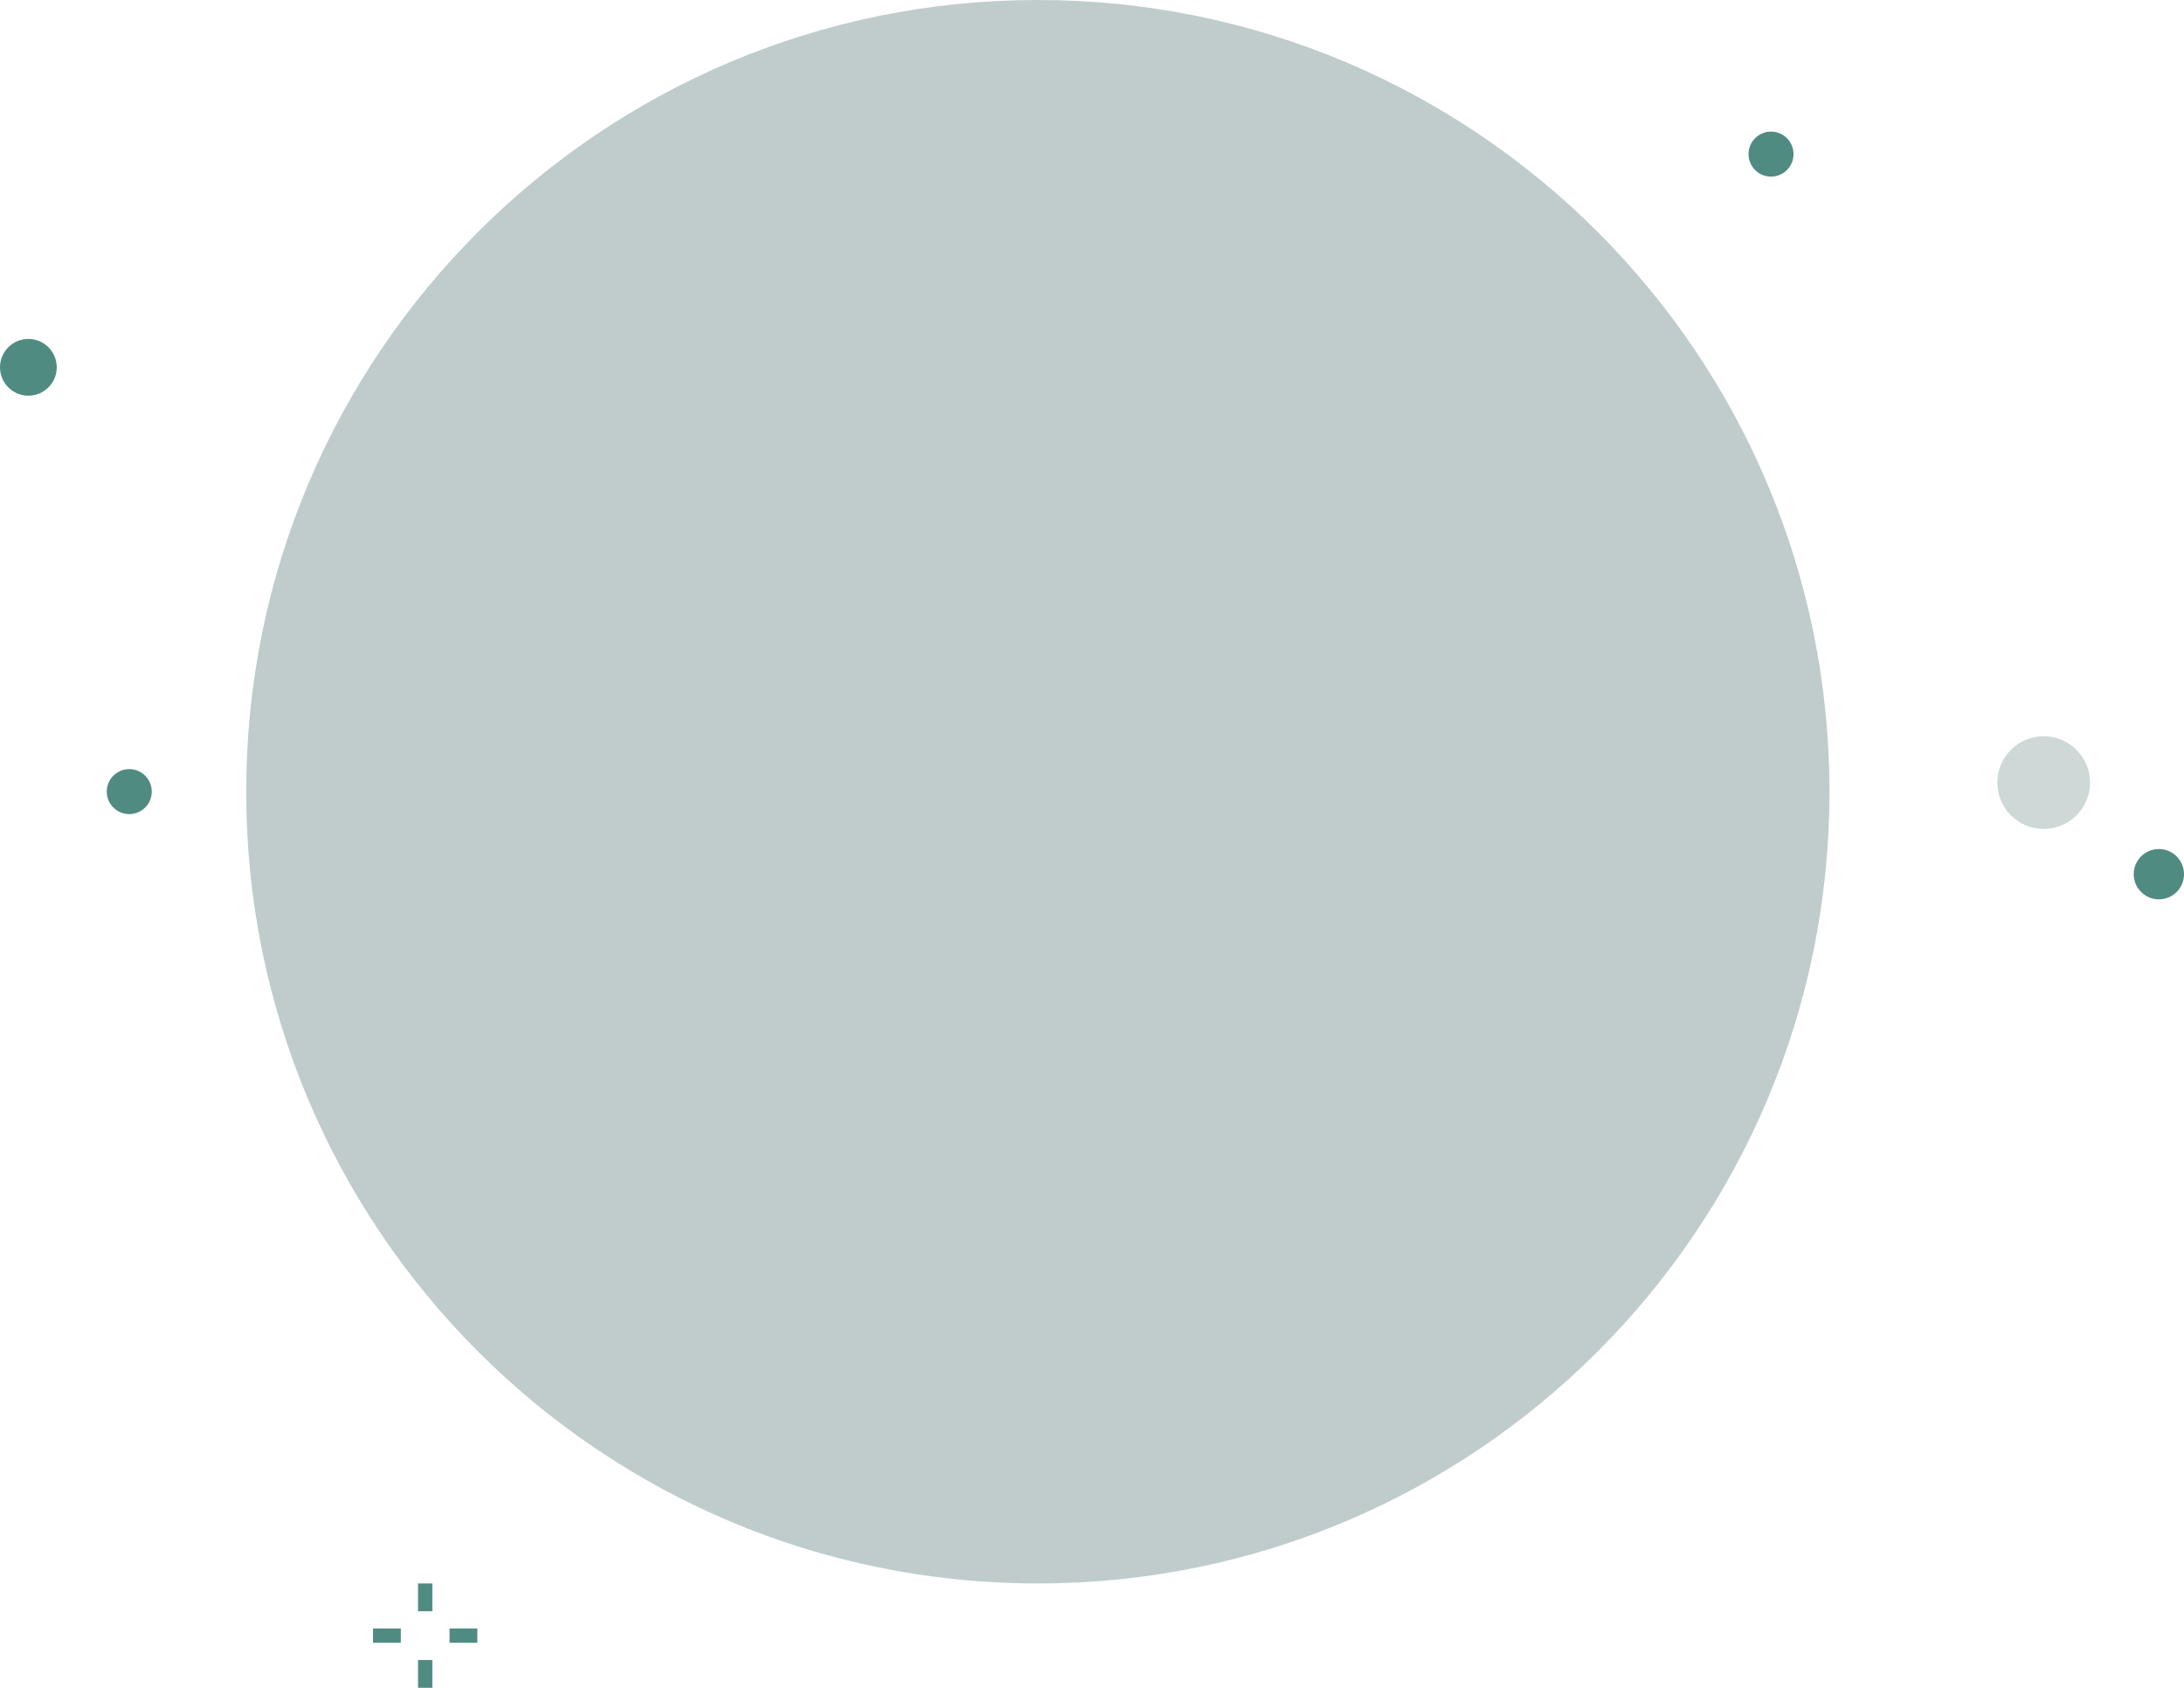
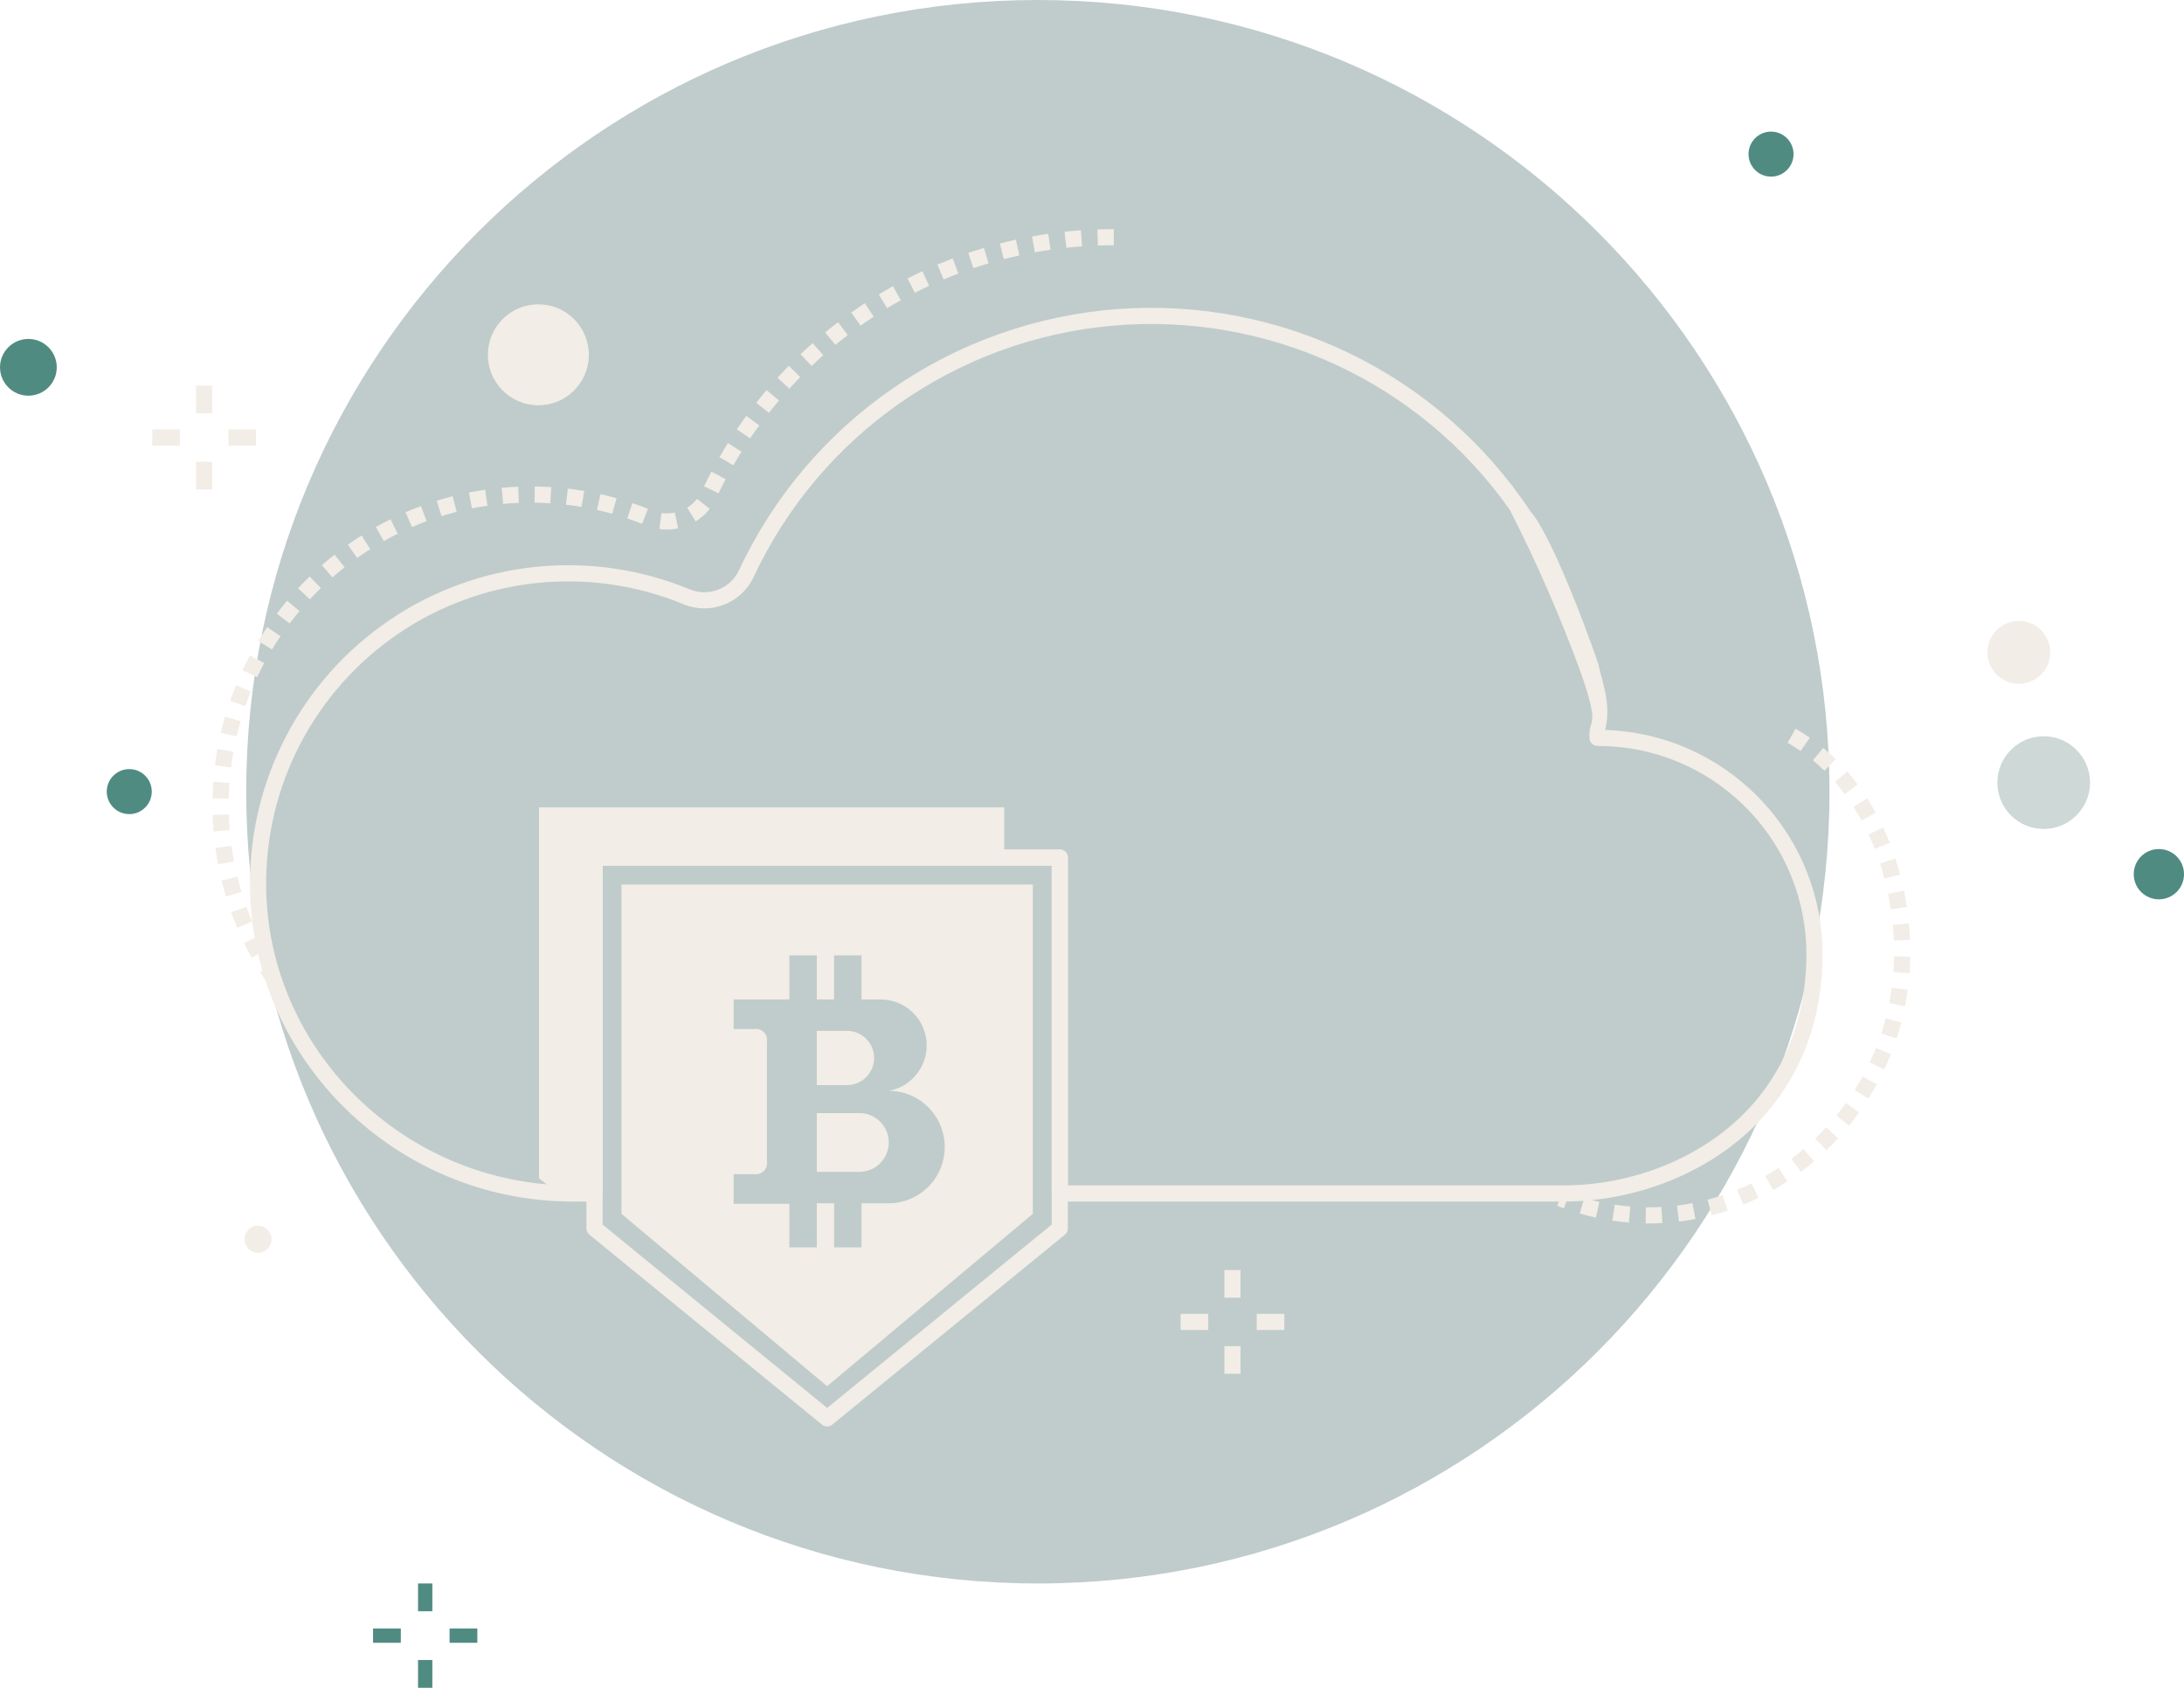
<svg xmlns="http://www.w3.org/2000/svg" width="278.027" height="214.833" viewBox="0 0 278.027 214.833">
-   <g id="background" transform="translate(-51.937 -222.999)">
-     <circle id="Ellipse_1999" data-name="Ellipse 1999" cx="100.777" cy="100.777" r="100.777" transform="translate(83.279 222.999)" fill="#073b36" opacity="0.26" />
-     <path id="Path_25534" data-name="Path 25534" d="M122.53,21.4a5.9,5.9,0,1,0-5.9-5.9A5.9,5.9,0,0,0,122.53,21.4Z" transform="translate(189.572 307.115)" fill="#073b36" opacity="0.2" />
-     <g id="Group_41131" data-name="Group 41131" transform="translate(57.255 62.5)">
-       <g id="Group_40642" data-name="Group 40642" transform="translate(47.898 362.053)">
-         <g id="Group_40641" data-name="Group 40641">
-           <rect id="Rectangle_7701" data-name="Rectangle 7701" width="1.822" height="3.536" fill="#508b82" />
+   <g id="illustration" transform="translate(-51.999 -393)">
+     <g id="background" transform="translate(0.063 170.001)">
+       <circle id="Ellipse_1999" data-name="Ellipse 1999" cx="100.777" cy="100.777" r="100.777" transform="translate(83.279 222.999)" fill="#073b36" opacity="0.26" />
+       <path id="Path_25534" data-name="Path 25534" d="M122.53,21.4a5.9,5.9,0,1,0-5.9-5.9A5.9,5.9,0,0,0,122.53,21.4Z" transform="translate(189.572 307.115)" fill="#073b36" opacity="0.2" />
+       <g id="Group_41131" data-name="Group 41131" transform="translate(57.255 62.5)">
+         <g id="Group_40642" data-name="Group 40642" transform="translate(47.898 362.053)">
+           <g id="Group_40641" data-name="Group 40641">
+             <rect id="Rectangle_7701" data-name="Rectangle 7701" width="1.822" height="3.536" fill="#508b82" />
+           </g>
+         </g>
+         <g id="Group_40644" data-name="Group 40644" transform="translate(47.898 371.796)">
+           <g id="Group_40643" data-name="Group 40643" transform="translate(0 0)">
+             <rect id="Rectangle_7702" data-name="Rectangle 7702" width="1.822" height="3.536" fill="#508b82" />
+           </g>
+         </g>
+         <g id="Group_40646" data-name="Group 40646" transform="translate(51.913 367.782)">
+           <g id="Group_40645" data-name="Group 40645">
+             <rect id="Rectangle_7703" data-name="Rectangle 7703" width="3.536" height="1.822" fill="#508b82" />
+           </g>
+         </g>
+         <g id="Group_40648" data-name="Group 40648" transform="translate(42.17 367.782)">
+           <g id="Group_40647" data-name="Group 40647">
+             <rect id="Rectangle_7704" data-name="Rectangle 7704" width="3.536" height="1.822" fill="#508b82" />
+           </g>
        </g>
      </g>
-       <g id="Group_40644" data-name="Group 40644" transform="translate(47.898 371.796)">
-         <g id="Group_40643" data-name="Group 40643" transform="translate(0 0)">
-           <rect id="Rectangle_7702" data-name="Rectangle 7702" width="1.822" height="3.536" fill="#508b82" />
+       <g id="Group_40650" data-name="Group 40650" transform="translate(51.937 266.141)">
+         <g id="Group_40649" data-name="Group 40649">
+           <circle id="Ellipse_2034" data-name="Ellipse 2034" cx="3.612" cy="3.612" r="3.612" fill="#508b82" />
        </g>
      </g>
-       <g id="Group_40646" data-name="Group 40646" transform="translate(51.913 367.782)">
-         <g id="Group_40645" data-name="Group 40645">
-           <rect id="Rectangle_7703" data-name="Rectangle 7703" width="3.536" height="1.822" fill="#508b82" />
+       <g id="Group_40652" data-name="Group 40652" transform="translate(65.527 320.894)">
+         <g id="Group_40651" data-name="Group 40651">
+           <circle id="Ellipse_2035" data-name="Ellipse 2035" cx="2.865" cy="2.865" r="2.865" fill="#508b82" />
        </g>
      </g>
-       <g id="Group_40648" data-name="Group 40648" transform="translate(42.17 367.782)">
-         <g id="Group_40647" data-name="Group 40647">
-           <rect id="Rectangle_7704" data-name="Rectangle 7704" width="3.536" height="1.822" fill="#508b82" />
+       <g id="Group_40656" data-name="Group 40656" transform="translate(323.563 331.07)">
+         <g id="Group_40655" data-name="Group 40655">
+           <circle id="Ellipse_2037" data-name="Ellipse 2037" cx="3.201" cy="3.201" r="3.201" fill="#508b82" />
+         </g>
+       </g>
+       <g id="Group_41157" data-name="Group 41157" transform="translate(274.527 239.751)">
+         <g id="Group_40651-2" data-name="Group 40651">
+           <circle id="Ellipse_2035-2" data-name="Ellipse 2035" cx="2.865" cy="2.865" r="2.865" fill="#508b82" />
        </g>
      </g>
    </g>
-     <g id="Group_40650" data-name="Group 40650" transform="translate(51.937 266.141)">
-       <g id="Group_40649" data-name="Group 40649">
-         <circle id="Ellipse_2034" data-name="Ellipse 2034" cx="3.612" cy="3.612" r="3.612" fill="#508b82" />
+     <g id="CLOUD_MINING" data-name="CLOUD MINING" transform="translate(71.385 327.641)">
+       <g id="Group_49222" data-name="Group 49222" transform="translate(49.226 168.129)">
+         <g id="Group_49221" data-name="Group 49221">
+           <path id="Path_205193" data-name="Path 205193" d="M104.313,250.5v47.2l2.31,1.886c.686.034,1.385.055,2.084.055h2.674V256.893H163.54V250.5Z" transform="translate(-104.313 -250.503)" fill="#f2ede6" />
+         </g>
      </g>
-     </g>
-     <g id="Group_40652" data-name="Group 40652" transform="translate(65.527 320.894)">
-       <g id="Group_40651" data-name="Group 40651">
-         <circle id="Ellipse_2035" data-name="Ellipse 2035" cx="2.865" cy="2.865" r="2.865" fill="#508b82" />
+       <g id="Group_49224" data-name="Group 49224" transform="translate(5.574 114.449)">
+         <g id="Group_49223" data-name="Group 49223">
+           <rect id="Rectangle_9321" data-name="Rectangle 9321" width="2.057" height="3.516" fill="#f2ede6" />
+         </g>
      </g>
-     </g>
-     <g id="Group_40656" data-name="Group 40656" transform="translate(323.563 331.07)">
-       <g id="Group_40655" data-name="Group 40655">
-         <circle id="Ellipse_2037" data-name="Ellipse 2037" cx="3.201" cy="3.201" r="3.201" fill="#508b82" />
+       <g id="Group_49226" data-name="Group 49226" transform="translate(5.574 124.138)">
+         <g id="Group_49225" data-name="Group 49225">
+           <rect id="Rectangle_9322" data-name="Rectangle 9322" width="2.057" height="3.517" fill="#f2ede6" />
+         </g>
      </g>
-     </g>
-     <g id="Group_41157" data-name="Group 41157" transform="translate(274.527 239.751)">
-       <g id="Group_40651-2" data-name="Group 40651">
-         <circle id="Ellipse_2035-2" data-name="Ellipse 2035" cx="2.865" cy="2.865" r="2.865" fill="#508b82" />
+       <g id="Group_49228" data-name="Group 49228" transform="translate(9.688 120.023)">
+         <g id="Group_49227" data-name="Group 49227">
+           <rect id="Rectangle_9323" data-name="Rectangle 9323" width="3.517" height="2.057" fill="#f2ede6" />
+         </g>
+       </g>
+       <g id="Group_49230" data-name="Group 49230" transform="translate(0 120.024)">
+         <g id="Group_49229" data-name="Group 49229">
+           <rect id="Rectangle_9324" data-name="Rectangle 9324" width="3.516" height="2.057" fill="#f2ede6" />
+         </g>
+       </g>
+       <g id="Group_49232" data-name="Group 49232" transform="translate(136.481 227.019)">
+         <g id="Group_49231" data-name="Group 49231">
+           <rect id="Rectangle_9325" data-name="Rectangle 9325" width="2.057" height="3.517" fill="#f2ede6" />
+         </g>
+       </g>
+       <g id="Group_49234" data-name="Group 49234" transform="translate(136.481 236.707)">
+         <g id="Group_49233" data-name="Group 49233">
+           <rect id="Rectangle_9326" data-name="Rectangle 9326" width="2.057" height="3.517" fill="#f2ede6" />
+         </g>
+       </g>
+       <g id="Group_49236" data-name="Group 49236" transform="translate(140.596 232.593)">
+         <g id="Group_49235" data-name="Group 49235">
+           <rect id="Rectangle_9327" data-name="Rectangle 9327" width="3.517" height="2.057" fill="#f2ede6" />
+         </g>
+       </g>
+       <g id="Group_49238" data-name="Group 49238" transform="translate(130.907 232.593)">
+         <g id="Group_49237" data-name="Group 49237">
+           <rect id="Rectangle_9328" data-name="Rectangle 9328" width="3.517" height="2.057" fill="#f2ede6" />
+         </g>
+       </g>
+       <g id="Group_49240" data-name="Group 49240" transform="translate(11.741 221.378)">
+         <g id="Group_49239" data-name="Group 49239">
+           <circle id="Ellipse_3136" data-name="Ellipse 3136" cx="1.724" cy="1.724" r="1.724" fill="#f2ede6" />
+         </g>
+       </g>
+       <g id="Group_49242" data-name="Group 49242" transform="translate(42.72 104.094)">
+         <g id="Group_49241" data-name="Group 49241">
+           <circle id="Ellipse_3137" data-name="Ellipse 3137" cx="6.427" cy="6.427" r="6.427" fill="#f2ede6" />
+         </g>
+       </g>
+       <g id="Group_49244" data-name="Group 49244" transform="translate(233.619 144.396)">
+         <g id="Group_49243" data-name="Group 49243">
+           <circle id="Ellipse_3138" data-name="Ellipse 3138" cx="3.998" cy="3.998" r="3.998" fill="#f2ede6" />
+         </g>
+       </g>
+       <g id="Group_49247" data-name="Group 49247" transform="translate(12.434 104.542)">
+         <g id="Group_49246" data-name="Group 49246">
+           <g id="Group_49245" data-name="Group 49245">
+             <path id="Path_205194" data-name="Path 205194" d="M226.524,196.967a28.594,28.594,0,0,0-27.661-27.482c.791-3.256-.249-5.62-.867-8.388-.105-.47-5.535-15.887-8.626-19.414a57.93,57.93,0,0,0-100.775,7.493,4.874,4.874,0,0,1-6.307,2.394,40.51,40.51,0,0,0-55.935,37.993c.289,22.03,18.717,39.953,41.08,39.953H70.21a1.029,1.029,0,0,0,1.028-1.028V186.764h57.176v41.723a1.029,1.029,0,0,0,1.028,1.028h64.1c9.375,0,18.6-3.723,24.668-9.96C223.889,213.715,226.765,205.905,226.524,196.967Zm-9.791,21.151c-5.692,5.847-14.363,9.339-23.195,9.339H130.472V185.734a1.029,1.029,0,0,0-1.028-1.028H70.21a1.029,1.029,0,0,0-1.028,1.028v41.723H67.433c-21.244,0-38.75-17.012-39.023-37.923A38.456,38.456,0,0,1,81.5,153.47a6.929,6.929,0,0,0,8.955-3.424,55.873,55.873,0,0,1,96.27-8.584,183.641,183.641,0,0,1,9.061,20.792c2.536,7.274.927,5.5,1.084,8.3a1.028,1.028,0,0,0,1.027.971h.1a26.525,26.525,0,0,1,26.473,25.494C224.694,205.392,222.019,212.688,216.733,218.118Z" transform="translate(-26.348 -115.757)" fill="#f2ede6" />
+           </g>
+         </g>
+       </g>
+       <g id="Group_49250" data-name="Group 49250" transform="translate(7.678 94.52)">
+         <g id="Group_49249" data-name="Group 49249">
+           <g id="Group_49248" data-name="Group 49248">
+             <path id="Path_205195" data-name="Path 205195" d="M27.149,140.24l1.505,1.4c.454-.488.927-.97,1.4-1.431l-1.432-1.477C28.124,139.22,27.628,139.727,27.149,140.24Zm3.027-2.935,1.355,1.548c.5-.441,1.021-.871,1.541-1.28L31.8,135.957C31.252,136.388,30.705,136.842,30.176,137.306Zm-7.867,51.77q.326.526.667,1.041l1.714-1.137q-.323-.488-.632-.987Zm30.76-61.629.186,2.049c.661-.06,1.333-.1,2-.128l-.077-2.056C54.474,127.338,53.766,127.383,53.069,127.447Zm-19.581,7.248,1.189,1.68c.542-.384,1.1-.76,1.664-1.116l-1.1-1.739C34.65,133.895,34.06,134.29,33.488,134.694Zm-9.05,8.777,1.642,1.239c.4-.528.819-1.055,1.248-1.566l-1.576-1.322C25.3,142.36,24.859,142.915,24.439,143.472ZM44.8,129.093l.613,1.963c.634-.2,1.282-.381,1.925-.545l-.508-1.994C46.157,128.691,45.473,128.884,44.8,129.093Zm4.09-1.042.4,2.016c.648-.128,1.312-.242,1.973-.338l-.294-2.035C50.276,127.795,49.577,127.915,48.893,128.051Zm-8.054,2.511.817,1.888c.612-.264,1.237-.516,1.86-.747l-.714-1.928C42.145,130.019,41.485,130.284,40.84,130.562Zm-3.783,1.875,1.007,1.793c.582-.327,1.179-.642,1.773-.937l-.913-1.843C38.3,131.761,37.67,132.092,37.057,132.437ZM22.075,146.96l1.76,1.065c.345-.57.708-1.137,1.08-1.686l-1.7-1.153C22.821,145.763,22.438,146.361,22.075,146.96Zm.054,37.523-1.852.895c.3.625.627,1.256.967,1.875l1.8-.99C22.724,185.675,22.416,185.077,22.129,184.483Zm-3.215-23.432-2.025-.363c-.123.686-.23,1.388-.317,2.086l2.041.256C18.7,162.368,18.8,161.7,18.915,161.051Zm.913-3.9-1.975-.574c-.2.674-.376,1.361-.536,2.041l2,.469C19.47,158.444,19.641,157.793,19.827,157.154Zm1.315-3.773-1.9-.778c-.267.652-.517,1.315-.745,1.971l1.943.675C20.651,154.628,20.889,154,21.142,153.381Zm1.7-3.618-1.814-.971c-.331.619-.65,1.252-.947,1.882l1.861.876C22.228,150.952,22.531,150.351,22.846,149.763Zm-4.428,15.258-2.052-.147c-.051.7-.083,1.413-.1,2.109l2.057.038C18.339,166.361,18.37,165.688,18.418,165.021Zm1,11.933-2,.49c.167.678.353,1.363.556,2.035l1.97-.592C19.757,178.249,19.579,177.6,19.421,176.954Zm-1.083-7.928-2.056.066c.022.7.064,1.413.121,2.107l2.05-.171C18.4,170.369,18.36,169.7,18.338,169.027Zm2.239,11.763-1.935.7c.237.659.5,1.32.767,1.966l1.9-.8C21.047,182.044,20.8,181.416,20.577,180.79Zm-1.9-7.771-2.038.278c.094.693.209,1.394.339,2.083L19,175C18.872,174.343,18.763,173.677,18.673,173.019Zm78.9-67.887,1.188,1.68q.825-.583,1.671-1.138l-1.127-1.721Q98.43,104.528,97.575,105.132Zm3.5-2.3,1.063,1.761q.866-.523,1.749-1.015l-1-1.8Q101.976,102.295,101.08,102.836Zm3.662-2.036.935,1.832q.9-.458,1.817-.885l-.866-1.865Q105.676,100.324,104.742,100.8Zm3.8-1.766.8,1.9q.931-.391,1.879-.751l-.729-1.923Q109.51,98.627,108.545,99.033ZM57.256,129.341c.673.009,1.348.035,2,.077l.131-2.053c-.69-.044-1.4-.071-2.107-.081ZM128.9,94.557l.075,2.056q1-.036,2.019-.036V94.52Q129.944,94.52,128.9,94.557Zm-12.413,1.795L117,98.343q.978-.252,1.968-.47l-.439-2.009Q117.5,96.09,116.488,96.352Zm8.237-1.5.222,2.045q1-.108,2.01-.18l-.146-2.052Q125.763,94.744,124.726,94.856Zm-12.26,2.692.659,1.948q.957-.323,1.928-.612l-.587-1.971Q113.459,97.213,112.465,97.548Zm8.117-2.094.367,2.024q.992-.179,1.994-.325l-.294-2.035Q121.611,95.267,120.583,95.454ZM91.11,110.448l1.417,1.49q.733-.7,1.489-1.365l-1.362-1.541Q91.87,109.726,91.11,110.448Zm3.138-2.775,1.306,1.589q.78-.641,1.584-1.255l-1.25-1.634Q95.056,107.01,94.248,107.673ZM69.058,131.349c.629.212,1.261.445,1.879.689l.759-1.911c-.652-.259-1.318-.5-1.981-.727Zm4.358-.689-.278,2.038a7.134,7.134,0,0,0,.96.066,7.047,7.047,0,0,0,1.435-.148l-.42-2.014A4.955,4.955,0,0,1,73.417,130.66Zm-8.216-.392c.652.146,1.306.311,1.942.489l.554-1.981c-.672-.188-1.36-.361-2.046-.516Zm-3.947-.67c.664.077,1.331.173,1.982.283l.345-2.027c-.687-.117-1.389-.218-2.089-.3Zm15.43.38,1.081,1.75a6.822,6.822,0,0,0,1.8-1.6l-1.619-1.268A4.779,4.779,0,0,1,76.684,129.978Zm8.791-13.347,1.615,1.274q.626-.794,1.279-1.564l-1.57-1.33Q86.123,115.81,85.475,116.632Zm2.7-3.193,1.52,1.386q.682-.748,1.387-1.469l-1.469-1.44Q88.887,112.664,88.18,113.439Zm-5.174,6.572,1.7,1.153q.566-.837,1.162-1.651L84.21,118.3Q83.594,119.143,83.006,120.01Zm-2.219,3.544,1.781,1.028q.505-.875,1.04-1.73l-1.744-1.092Q81.309,122.648,80.787,123.555Zm-1.957,3.7,1.851.9q.441-.91.913-1.8l-1.819-.963Q79.287,126.31,78.829,127.254Z" transform="translate(-16.27 -94.52)" fill="#f2ede6" />
+           </g>
+         </g>
+       </g>
+       <g id="Group_49262" data-name="Group 49262" transform="translate(55.27 173.493)">
+         <g id="Group_49261" data-name="Group 49261">
+           <g id="Group_49260" data-name="Group 49260">
+             <path id="Path_205198" data-name="Path 205198" d="M177.377,261.87H118.149a1.029,1.029,0,0,0-1.028,1.028v47.2a1.028,1.028,0,0,0,.378.8l29.614,24.179a1.028,1.028,0,0,0,1.3,0l29.614-24.179a1.028,1.028,0,0,0,.378-.8V262.9A1.03,1.03,0,0,0,177.377,261.87Zm-1.028,47.737-28.585,23.34-28.586-23.34v-45.68h57.171v45.68Z" transform="translate(-117.121 -261.87)" fill="#f2ede6" />
+           </g>
+         </g>
+       </g>
+       <g id="Group_49264" data-name="Group 49264" transform="translate(84.592 196.57)">
+         <g id="Group_49263" data-name="Group 49263">
+           <path id="Path_205199" data-name="Path 205199" d="M183.1,310.772h-3.846v6.912H183.1a3.456,3.456,0,1,0,0-6.912Z" transform="translate(-179.257 -310.772)" fill="#f2ede6" />
+         </g>
+       </g>
+       <g id="Group_49266" data-name="Group 49266" transform="translate(84.592 207.04)">
+         <g id="Group_49265" data-name="Group 49265">
+           <path id="Path_205200" data-name="Path 205200" d="M184.681,332.958h-5.424v7.481h5.424a3.74,3.74,0,0,0,0-7.481Z" transform="translate(-179.257 -332.958)" fill="#f2ede6" />
+         </g>
+       </g>
+       <g id="Group_49269" data-name="Group 49269" transform="translate(59.723 177.948)">
+         <g id="Group_49268" data-name="Group 49268">
+           <g id="Group_49267" data-name="Group 49267">
+             <path id="Path_205201" data-name="Path 205201" d="M126.558,271.309v41.914l26.185,21.941,26.192-21.941V271.309Zm39.062,38.472a7.14,7.14,0,0,1-5.067,2.1h-3.435v5.609h-3.483v-5.609h-2.208v5.609h-3.49v-5.554h-7.09v-3.764h2.619a1.409,1.409,0,0,0,1.618-1.584v-15.3a1.409,1.409,0,0,0-1.618-1.584h-2.619v-3.764h7.09v-5.616h3.49v5.616h2.2v-5.616h3.49v5.616h2.441a5.852,5.852,0,0,1,4.134,10,5.779,5.779,0,0,1-3.058,1.618,7.166,7.166,0,0,1,4.984,12.232Z" transform="translate(-126.558 -271.309)" fill="#f2ede6" />
+           </g>
+         </g>
+       </g>
+       <g id="Group_49272" data-name="Group 49272" transform="translate(62.126 180.35)">
+         <g id="Group_49271" data-name="Group 49271">
+           <g id="Group_49270" data-name="Group 49270">
+             <path id="Path_205202" data-name="Path 205202" d="M133.706,305.744h-2.057V307.8h2.057Zm0,4.114h-2.057v2.057h2.057Zm0-8.228h-2.057v2.057h2.057ZM131.9,313.653a6.15,6.15,0,0,0,1.145,2.168l1.592-1.3a4.089,4.089,0,0,1-.764-1.445Zm2.8,3.692,1.577,1.32,1.32-1.578-1.577-1.32Zm3.154,2.641,1.577,1.321,1.32-1.576-1.577-1.321Zm1.627-43.587h-1.653c-.163,0-.323.005-.482.017l.157,2.051c.1-.009.208-.008.32-.012h1.659V276.4Zm-3.548,2.516-.947-1.827a6.158,6.158,0,0,0-1.908,1.537l1.581,1.315A4.106,4.106,0,0,1,135.928,278.915ZM133.706,293.4h-2.057v2.057h2.057Zm0-10.836a4.092,4.092,0,0,1,.174-1.187l-1.97-.593a6.177,6.177,0,0,0-.261,1.781v.551h2.057v-.551Zm18.111-6.167H149.76v2.057h2.057Zm16.456,0h-2.057v2.057h2.057Zm-8.228,0h-2.057v2.057h2.057Zm-26.339,12.889h-2.057v2.057h2.057Zm43.438-7.132,2.046-.2a6.113,6.113,0,0,0-.724-2.343l-1.805.987A4.067,4.067,0,0,1,177.144,282.156Zm-.259-4.421a6.118,6.118,0,0,0-2.185-1.113l-.549,1.982a4.076,4.076,0,0,1,1.455.742ZM141,322.63l1.577,1.32,1.32-1.578-1.577-1.32Zm6.7-46.231h-2.057v2.057H147.7Zm-14,8.775h-2.057v2.057h2.057Zm9.883-8.775h-2.057v2.057h2.057Zm-9.883,21.117h-2.057v2.057h2.057Zm43.458,13.334h2.057v-2.057h-2.057Zm0-4.114h2.057v-2.057h-2.057Zm-3.521,10.047,1.322,1.576,1.576-1.321-1.322-1.576Zm2.819-2.571,1.7,1.151a6.119,6.119,0,0,0,.94-2.266l-2.019-.394A4.072,4.072,0,0,1,176.462,314.212Zm.7-11.59h2.057v-2.057h-2.057Zm0-8.228h2.057v-2.057h-2.057Zm0-10.285v2.057h2.057v-2.057Zm0,14.4h2.057v-2.057h-2.057Zm0-8.228h2.057v-2.057h-2.057Zm-6.674,29.143L171.81,321l1.577-1.32-1.32-1.578Zm-26.334,5.846,1.577,1.321,1.32-1.576-1.577-1.321Zm10.649,5.466-.313,2.033a6.178,6.178,0,0,0,2.448-.114l-.5-2A4.107,4.107,0,0,1,154.8,330.736ZM172.387,276.4H170.33v2.057h2.057ZM147.31,327.913l1.577,1.32,1.32-1.578-1.577-1.32Zm10.764,1.913c-.052.043-.1.086-.158.126l1.232,1.647c.084-.063.168-.129.248-.2l1.378-1.154-1.32-1.576Zm-6.29-.849-1.32,1.576,1.012.849a6.3,6.3,0,0,0,.714.516l1.084-1.747a4.322,4.322,0,0,1-.479-.345Zm4.147-52.579h-2.057v2.057h2.057Zm5.1,50.952,1.32,1.576,1.577-1.321-1.32-1.576Zm3.153-2.643,1.32,1.578,1.577-1.32-1.32-1.578Zm3.153-2.641,1.32,1.576,1.577-1.321-1.32-1.576ZM162.1,278.456h2.057V276.4H162.1Z" transform="translate(-131.649 -276.399)" fill="#f2ede6" />
+           </g>
+         </g>
+       </g>
+       <g id="Group_49281" data-name="Group 49281" transform="translate(178.851 158.116)">
+         <g id="Group_49280" data-name="Group 49280">
+           <g id="Group_49279" data-name="Group 49279">
+             <path id="Path_205206" data-name="Path 205206" d="M379,290.008q.425.166.852.321l.7-1.934q-.4-.147-.806-.3Zm36.6-52.394,1.651-1.228c-.429-.577-.878-1.136-1.335-1.663l-1.555,1.346C414.786,236.558,415.2,237.078,415.6,237.614Zm-33.735,53.373c.679.2,1.372.377,2.059.529l.443-2.009c-.642-.142-1.29-.308-1.925-.494Zm32.587-57.825c-.514-.5-1.049-.987-1.587-1.435l-1.315,1.581c.5.412.988.857,1.461,1.322ZM390.7,290.2l-.418,0-.028,2.057.446,0c.56,0,1.126-.016,1.68-.045l-.112-2.054Q391.485,290.2,390.7,290.2Zm-4.683,1.7c.7.106,1.41.189,2.112.248l.17-2.05c-.655-.054-1.32-.132-1.973-.232Zm8.229-1.921.251,2.042c.7-.086,1.4-.2,2.1-.331l-.39-2.019C395.552,289.8,394.894,289.9,394.244,289.984Zm27.609-33.722,2.056-.083c-.028-.7-.076-1.4-.144-2.108l-2.048.2C421.78,254.933,421.827,255.6,421.853,256.262Zm-4.119-15.3,1.805-.986c-.342-.626-.705-1.242-1.079-1.831l-1.736,1.1C417.074,239.8,417.413,240.373,417.734,240.959Zm3.739,11.323,2.033-.31c-.107-.7-.232-1.4-.372-2.079l-2.014.418C421.252,250.952,421.372,251.615,421.473,252.281Zm-2.056-7.712,1.914-.754c-.261-.662-.542-1.318-.834-1.947l-1.865.868C418.908,243.328,419.171,243.946,419.418,244.57Zm1.242,3.794,1.989-.528c-.181-.678-.382-1.361-.6-2.028l-1.955.639C420.3,247.077,420.49,247.723,420.66,248.364Zm-.411,19.7,1.954.641c.22-.671.422-1.354.6-2.033l-1.99-.52C420.645,266.787,420.456,267.43,420.249,268.061Zm-3.387,7.211,1.742,1.093c.376-.6.737-1.215,1.074-1.829l-1.805-.987C417.556,274.128,417.216,274.707,416.862,275.272Zm-18.724,13.962.524,1.989c.676-.178,1.361-.382,2.033-.609l-.654-1.95C399.411,288.876,398.77,289.068,398.138,289.234Zm23.12-25.027,2.018.4c.136-.689.252-1.392.347-2.089l-2.038-.276C421.495,262.9,421.385,263.559,421.257,264.208Zm.622-5.945c-.01.676-.04,1.346-.089,1.994l2.052.154c.051-.689.083-1.4.094-2.116Zm-7.34,20.251,1.6,1.3c.442-.544.875-1.111,1.287-1.686l-1.672-1.2C415.364,277.468,414.956,278,414.54,278.514Zm4.237-6.744,1.863.873c.3-.642.585-1.3.842-1.947l-1.911-.759C419.327,270.547,419.06,271.165,418.776,271.77Zm-6.935,9.682,1.426,1.482c.507-.488,1.006-1,1.483-1.518l-1.516-1.391C412.787,280.513,412.318,280.993,411.841,281.452Zm-6.363,4.771,1.018,1.788c.612-.349,1.221-.722,1.81-1.109l-1.13-1.718C406.623,285.546,406.052,285.9,405.479,286.223Zm-3.575,1.746.782,1.9c.647-.266,1.3-.558,1.936-.87l-.9-1.848C403.121,287.446,402.51,287.72,401.9,287.969Zm9.255-57.541c-.591-.41-1.2-.794-1.818-1.143l-1.015,1.789c.562.319,1.121.67,1.663,1.045Zm-2.352,53.608,1.234,1.646c.561-.42,1.118-.866,1.657-1.325l-1.334-1.565C409.857,283.223,409.333,283.641,408.807,284.036Z" transform="translate(-378.999 -229.285)" fill="#f2ede6" />
+           </g>
+         </g>
      </g>
    </g>
  </g>
</svg>
